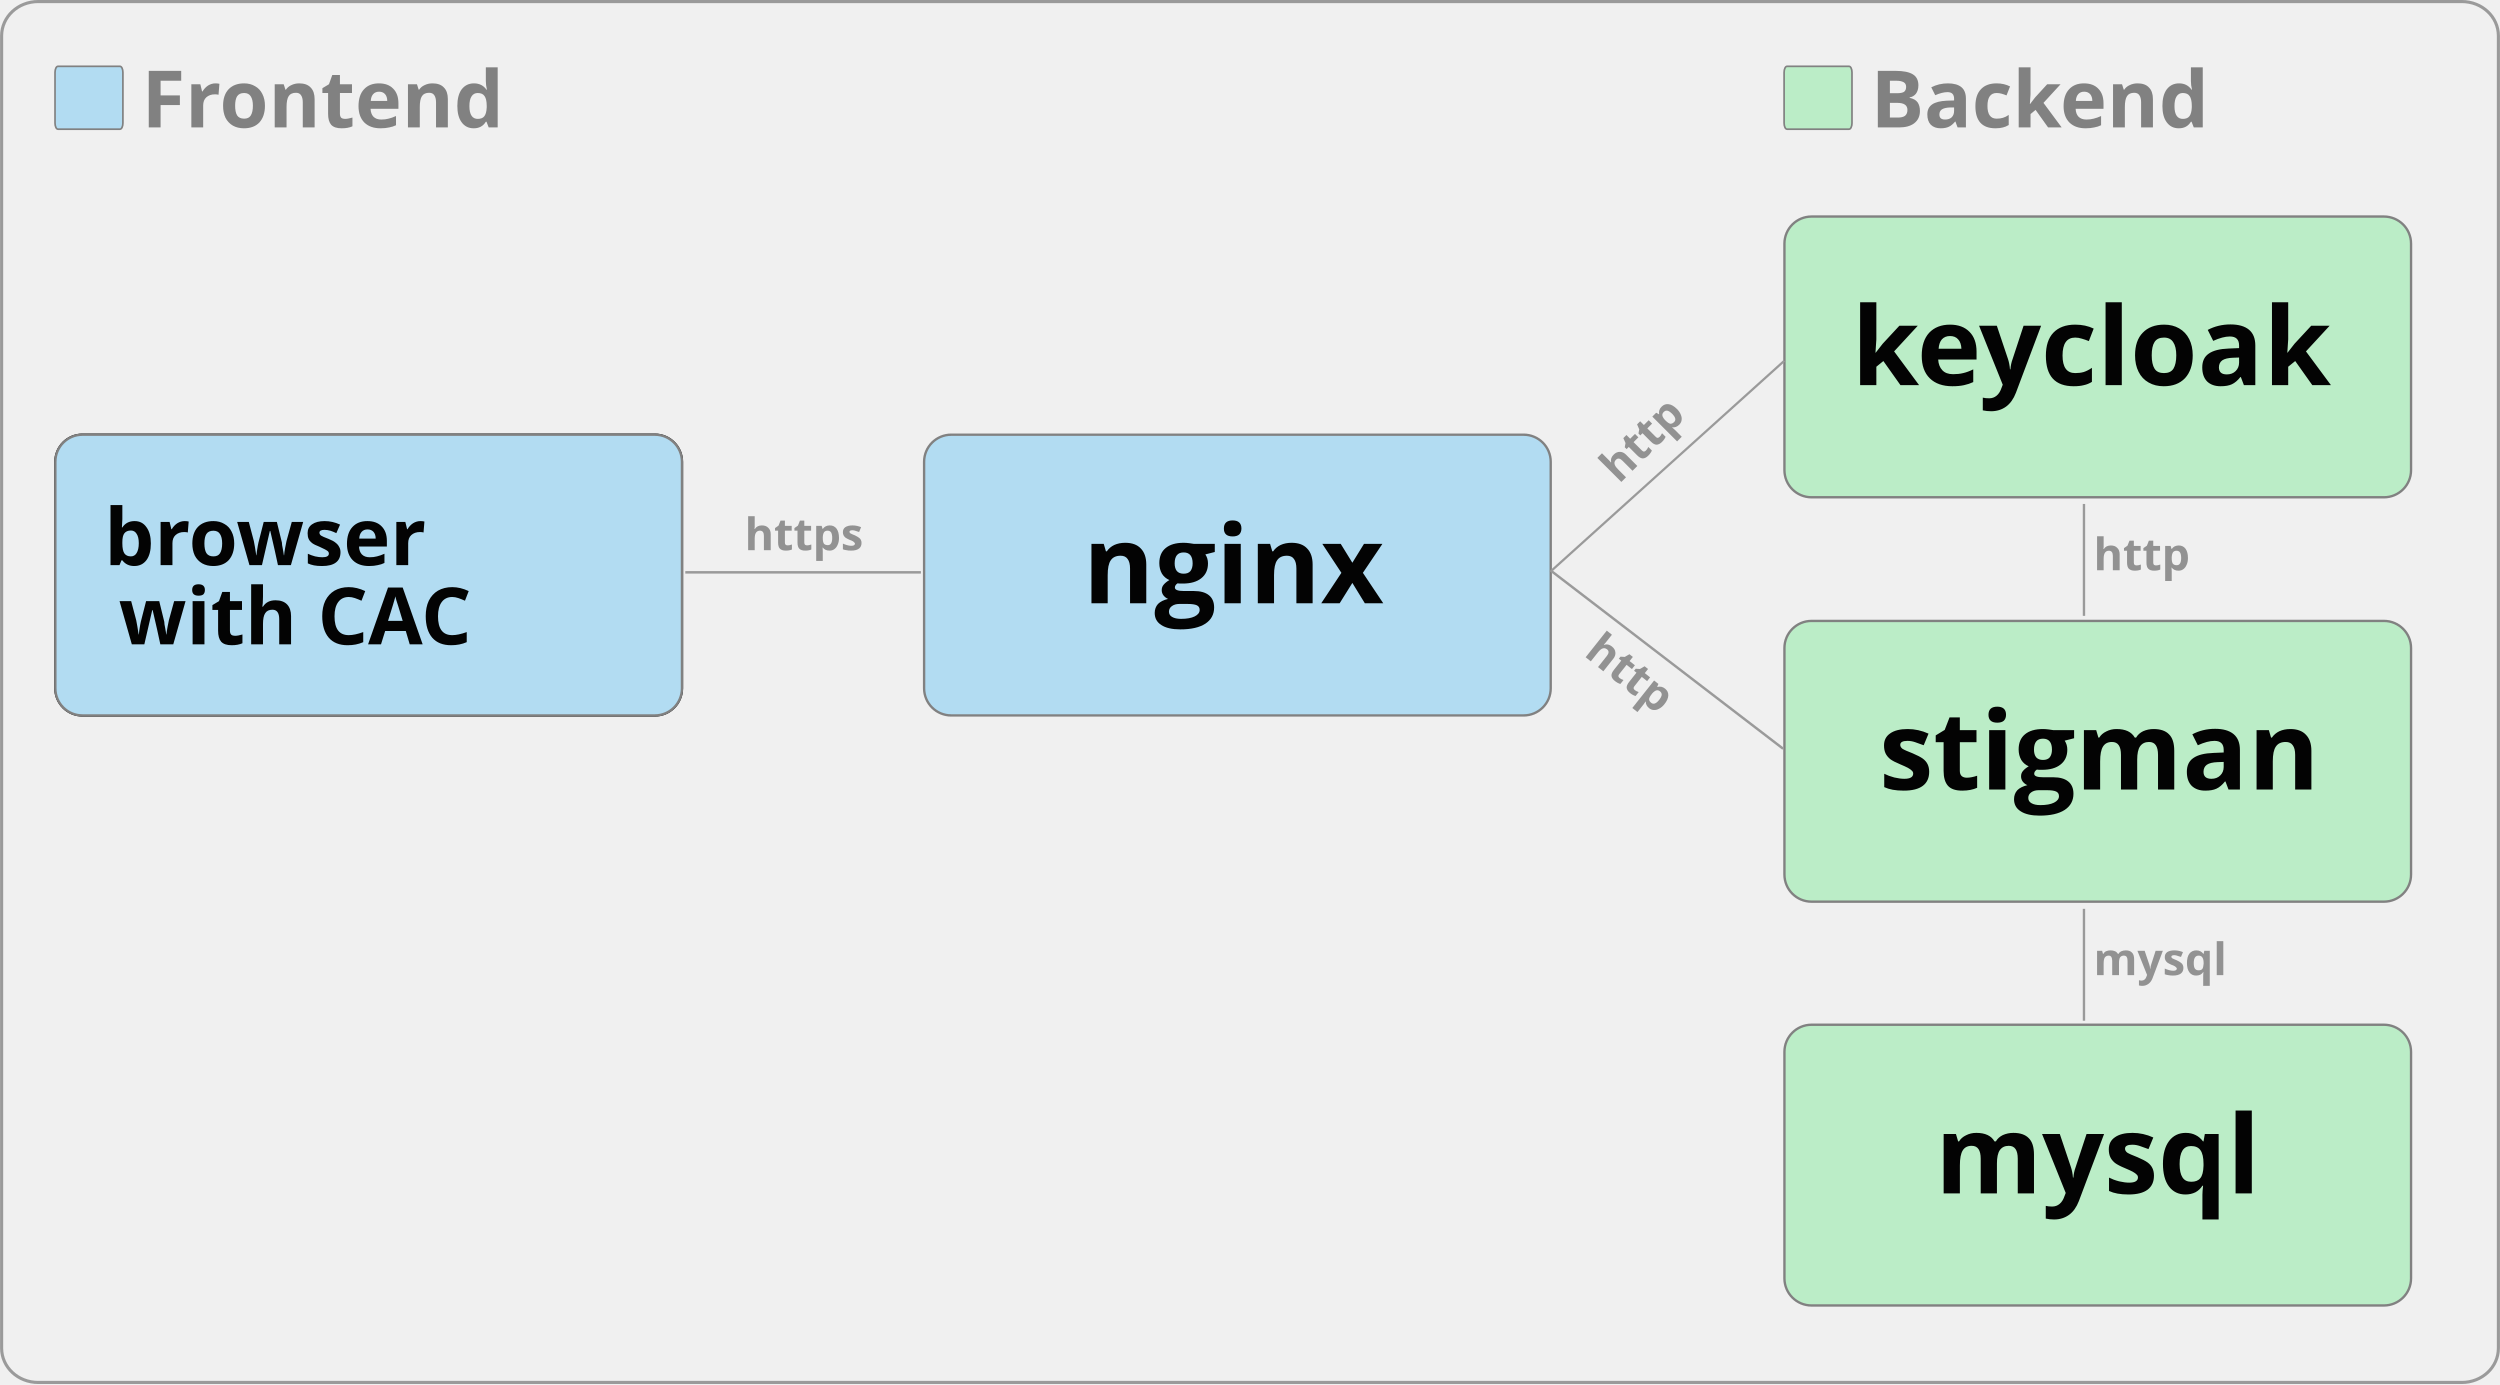
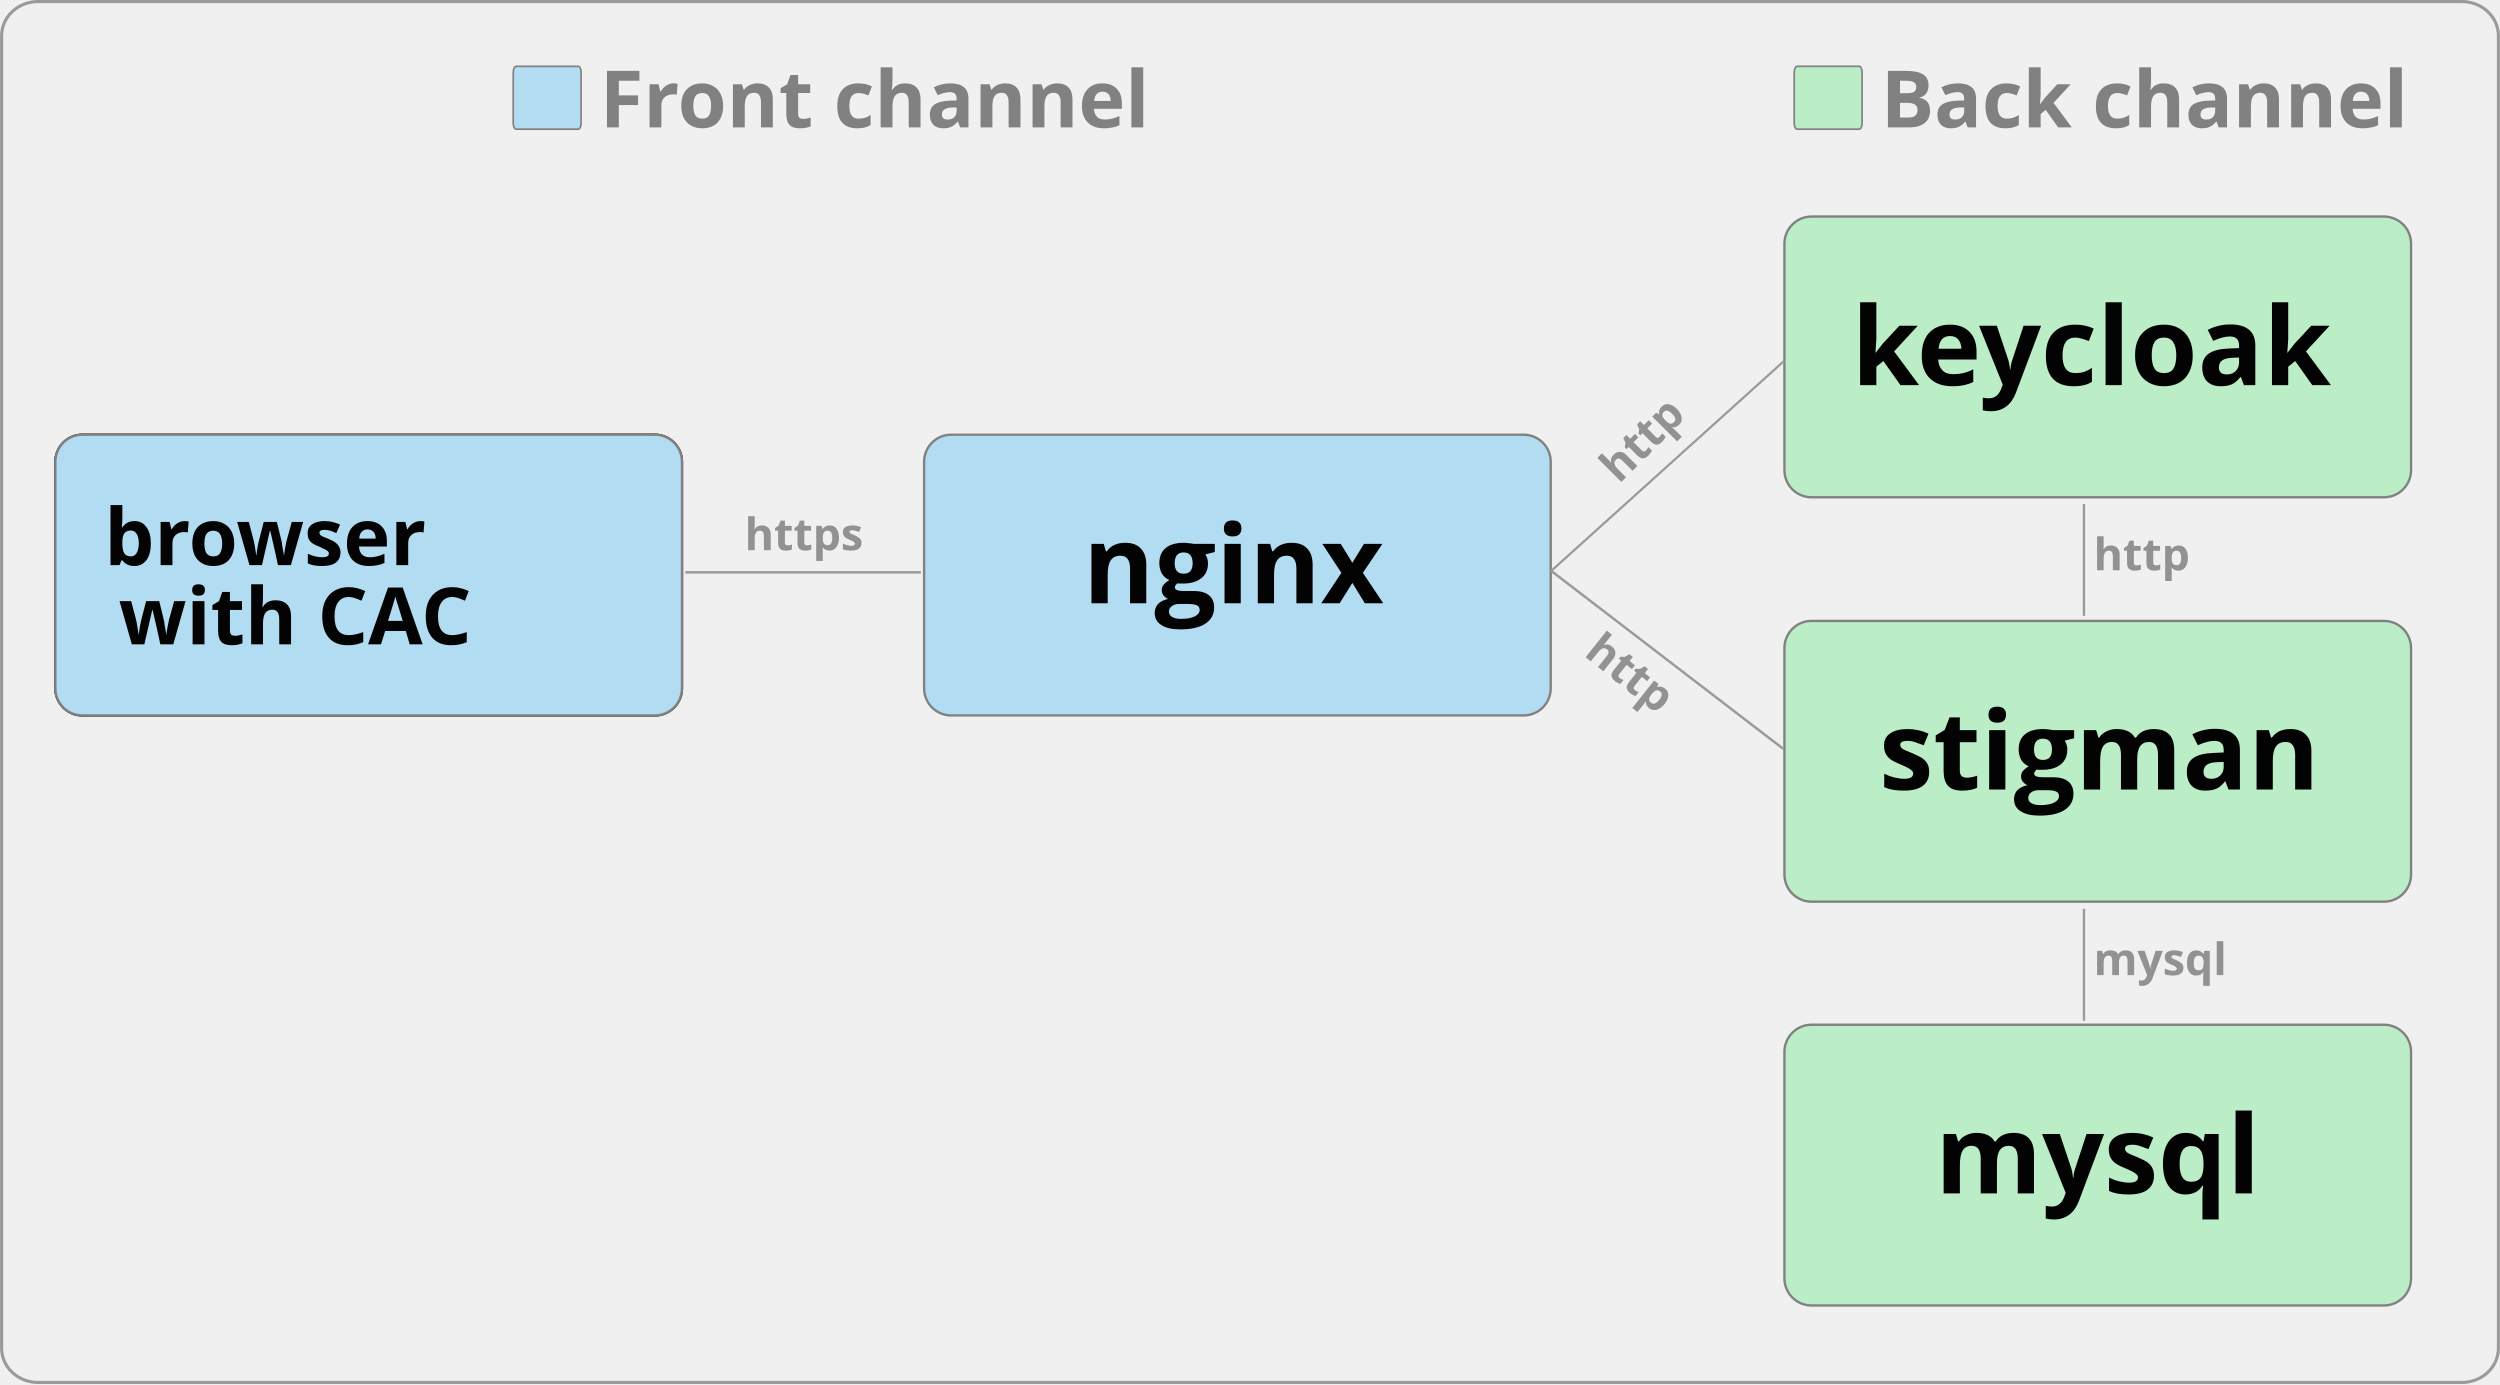
<svg xmlns="http://www.w3.org/2000/svg" width="7.014in" height="3.883in" viewBox="0 0 178.16 98.636" version="1.1" id="svg8">
  <defs id="defs2">
    <marker style="overflow:visible" id="marker5944" refX="0" refY="0" orient="auto">
      <path transform="matrix(0.8,0,0,0.8,-4.8,0)" style="fill:#919191;fill-opacity:1;fill-rule:evenodd;stroke:#999999;stroke-width:1pt;stroke-opacity:1" d="M 5.77,0 -2.88,5 V -5 Z" id="path5942" />
    </marker>
    <marker style="overflow:visible" id="marker5934" refX="0" refY="0" orient="auto">
      <path transform="matrix(0.8,0,0,0.8,-4.8,0)" style="fill:#919191;fill-opacity:1;fill-rule:evenodd;stroke:#999999;stroke-width:1pt;stroke-opacity:1" d="M 5.77,0 -2.88,5 V -5 Z" id="path5932" />
    </marker>
    <marker style="overflow:visible" id="marker5846" refX="0" refY="0" orient="auto">
      <path transform="matrix(0.8,0,0,0.8,-4.8,0)" style="fill:#919191;fill-opacity:1;fill-rule:evenodd;stroke:#999999;stroke-width:1pt;stroke-opacity:1" d="M 5.77,0 -2.88,5 V -5 Z" id="path5844" />
    </marker>
    <marker style="overflow:visible" id="marker5764" refX="0" refY="0" orient="auto">
      <path transform="matrix(0.8,0,0,0.8,-4.8,0)" style="fill:#919191;fill-opacity:1;fill-rule:evenodd;stroke:#999999;stroke-width:1pt;stroke-opacity:1" d="M 5.77,0 -2.88,5 V -5 Z" id="path5762" />
    </marker>
    <marker style="overflow:visible" id="marker5688" refX="0" refY="0" orient="auto">
      <path transform="matrix(0.8,0,0,0.8,-4.8,0)" style="fill:#919191;fill-opacity:1;fill-rule:evenodd;stroke:#999999;stroke-width:1pt;stroke-opacity:1" d="M 5.77,0 -2.88,5 V -5 Z" id="path5686" />
    </marker>
    <marker style="overflow:visible" id="marker4620" refX="0" refY="0" orient="auto">
      <path transform="matrix(-0.8,0,0,-0.8,4.8,0)" style="fill:#ffffff;fill-rule:evenodd;stroke:#000000;stroke-width:1pt;stroke-opacity:1" d="M 5.77,0 -2.88,5 V -5 Z" id="path4618" />
    </marker>
    <marker style="overflow:visible" id="marker4528" refX="0" refY="0" orient="auto">
      <path transform="matrix(0.8,0,0,0.8,-4.8,0)" style="fill:#ffffff;fill-rule:evenodd;stroke:#000000;stroke-width:1pt;stroke-opacity:1" d="M 5.77,0 -2.88,5 V -5 Z" id="path4526" />
    </marker>
    <marker style="overflow:visible" id="marker4518" refX="0" refY="0" orient="auto">
      <path transform="matrix(-0.8,0,0,-0.8,4.8,0)" style="fill:#ffffff;fill-rule:evenodd;stroke:#000000;stroke-width:1pt;stroke-opacity:1" d="M 5.77,0 -2.88,5 V -5 Z" id="path4516" />
    </marker>
    <marker style="overflow:visible" id="marker3282" refX="0" refY="0" orient="auto">
      <path transform="matrix(-1.1,0,0,-1.1,-1.1,0)" d="M 8.719,4.034 -2.207,0.016 8.719,-4.002 c -1.745,2.372 -1.735,5.617 -6e-7,8.035 z" style="fill:#000000;fill-opacity:1;fill-rule:evenodd;stroke:#000000;stroke-width:0.625;stroke-linejoin:round;stroke-opacity:1" id="path3280" />
    </marker>
    <marker style="overflow:visible" id="TriangleOutL" refX="0" refY="0" orient="auto">
      <path transform="scale(0.8)" style="fill:#000000;fill-opacity:1;fill-rule:evenodd;stroke:#000000;stroke-width:1pt;stroke-opacity:1" d="M 5.77,0 -2.88,5 V -5 Z" id="path1034" />
    </marker>
    <marker style="overflow:visible" id="Arrow1Mend" refX="0" refY="0" orient="auto">
      <path transform="matrix(-0.4,0,0,-0.4,-4,0)" style="fill:#000000;fill-opacity:1;fill-rule:evenodd;stroke:#000000;stroke-width:1pt;stroke-opacity:1" d="M 0,0 5,-5 -12.5,0 5,5 Z" id="path901" />
    </marker>
    <marker style="overflow:visible" id="Arrow1Lstart" refX="0" refY="0" orient="auto">
      <path transform="matrix(0.8,0,0,0.8,10,0)" style="fill-rule:evenodd;stroke:#000000;stroke-width:1pt" d="M 0,0 5,-5 -12.5,0 5,5 Z" id="path892" />
    </marker>
    <marker style="overflow:visible" id="marker1318" refX="0" refY="0" orient="auto">
      <path transform="matrix(-1.1,0,0,-1.1,-1.1,0)" d="M 8.719,4.034 -2.207,0.016 8.719,-4.002 c -1.745,2.372 -1.735,5.617 -6e-7,8.035 z" style="fill:#000000;fill-opacity:1;fill-rule:evenodd;stroke:#000000;stroke-width:0.625;stroke-linejoin:round;stroke-opacity:1" id="path1316" />
    </marker>
    <marker style="overflow:visible" id="TriangleInL" refX="0" refY="0" orient="auto">
      <path transform="scale(-0.8)" style="fill:#000000;fill-opacity:1;fill-rule:evenodd;stroke:#000000;stroke-width:1pt;stroke-opacity:1" d="M 5.77,0 -2.88,5 V -5 Z" id="path1059" />
    </marker>
  </defs>
  <g id="layer1" style="opacity:0.986" transform="translate(-43.3478,-38.45738)">
    <rect style="fill:#b1dcf2;fill-opacity:1;stroke:#000000;stroke-width:0.17;stroke-miterlimit:4;stroke-dasharray:none;stroke-opacity:1" id="rect861" width="44.657" height="20.008" x="47.288" y="69.437" rx="1.932" ry="1.932" />
    <text xml:space="preserve" style="font-weight:bold;font-size:8.18px;line-height:1.25;font-family:'Open Sans';-inkscape-font-specification:'Open Sans, Bold';stroke-width:0.17" x="52.379" y="82.321" id="text835">
      <tspan id="tspan833" x="52.379" y="82.321" style="stroke-width:0.17">Browser</tspan>
    </text>
    <rect style="fill:#b1dcf2;fill-opacity:1;stroke:#808080;stroke-width:0.17;stroke-miterlimit:4;stroke-dasharray:none;stroke-opacity:1" id="rect872" width="44.657" height="20.008" x="109.202" y="69.437" rx="1.932" ry="1.932" />
    <text xml:space="preserve" style="font-weight:bold;font-size:8.18px;line-height:1.25;font-family:'Open Sans';-inkscape-font-specification:'Open Sans, Bold';stroke-width:0.17" x="120.521" y="81.457" id="text870">
      <tspan id="tspan868" x="120.521" y="81.457" style="font-style:normal;font-variant:normal;font-weight:bold;font-stretch:normal;font-size:7.761px;font-family:'Open Sans';-inkscape-font-specification:'Open Sans, Bold';font-variant-ligatures:normal;font-variant-caps:normal;font-variant-numeric:normal;font-variant-east-asian:normal;stroke-width:0.17">nginx</tspan>
    </text>
    <rect style="fill:#baedc6;fill-opacity:1;stroke:#808080;stroke-width:0.17;stroke-miterlimit:4;stroke-dasharray:none;stroke-opacity:1" id="rect889" width="44.657" height="20.008" x="170.516" y="82.709" rx="1.932" ry="1.932" />
    <text xml:space="preserve" style="font-weight:bold;font-size:8.18px;line-height:1.25;font-family:'Open Sans';-inkscape-font-specification:'Open Sans, Bold';stroke-width:0.17" x="177.269" y="94.729" id="text887">
      <tspan id="tspan885" x="177.269" y="94.729" style="font-style:normal;font-variant:normal;font-weight:bold;font-stretch:normal;font-size:7.761px;font-family:'Open Sans';-inkscape-font-specification:'Open Sans, Bold';font-variant-ligatures:normal;font-variant-caps:normal;font-variant-numeric:normal;font-variant-east-asian:normal;stroke-width:0.17">stigman</tspan>
    </text>
    <rect style="fill:#baedc6;fill-opacity:1;stroke:#808080;stroke-width:0.17;stroke-miterlimit:4;stroke-dasharray:none;stroke-opacity:1" id="rect916" width="44.657" height="20.008" x="170.516" y="53.89" rx="1.932" ry="1.932" />
    <text xml:space="preserve" style="font-weight:bold;font-size:8.18px;line-height:1.25;font-family:'Open Sans';-inkscape-font-specification:'Open Sans, Bold';stroke-width:0.17" x="175.302" y="65.91" id="text914">
      <tspan id="tspan912" x="175.302" y="65.91" style="font-style:normal;font-variant:normal;font-weight:bold;font-stretch:normal;font-size:7.761px;font-family:'Open Sans';-inkscape-font-specification:'Open Sans, Bold';font-variant-ligatures:normal;font-variant-caps:normal;font-variant-numeric:normal;font-variant-east-asian:normal;stroke-width:0.17">keycloak</tspan>
    </text>
    <path style="fill:#919191;fill-opacity:1;stroke:#999999;stroke-width:0.161;stroke-linecap:butt;stroke-linejoin:miter;stroke-miterlimit:4;stroke-dasharray:none;stroke-opacity:1;marker-mid:url(#marker5944)" d="m 153.949,79.096 16.557,-14.927" id="path924" />
    <path style="fill:#919191;fill-opacity:1;stroke:#999999;stroke-width:0.177;stroke-linecap:butt;stroke-linejoin:miter;stroke-miterlimit:4;stroke-dasharray:none;stroke-opacity:1;marker-mid:url(#marker5688)" d="m 153.832,79.097 16.589,12.721" id="path1260" />
    <rect style="fill:#baedc6;fill-opacity:1;stroke:#808080;stroke-width:0.17;stroke-miterlimit:4;stroke-dasharray:none;stroke-opacity:1" id="rect3682" width="44.657" height="20.008" x="170.516" y="111.488" rx="1.932" ry="1.932" />
    <text xml:space="preserve" style="font-weight:bold;font-size:8.18px;line-height:1.25;font-family:'Open Sans';-inkscape-font-specification:'Open Sans, Bold';stroke-width:0.17" x="181.254" y="123.508" id="text3680">
      <tspan id="tspan3678" x="181.254" y="123.508" style="font-style:normal;font-variant:normal;font-weight:bold;font-stretch:normal;font-size:7.761px;font-family:'Open Sans';-inkscape-font-specification:'Open Sans, Bold';font-variant-ligatures:normal;font-variant-caps:normal;font-variant-numeric:normal;font-variant-east-asian:normal;stroke-width:0.17">mysql</tspan>
    </text>
    <path style="fill:#919191;fill-opacity:1;stroke:#999999;stroke-width:0.17px;stroke-linecap:butt;stroke-linejoin:miter;stroke-opacity:1;marker-mid:url(#marker5846)" d="m 191.863,103.227 v 7.975" id="path4846" />
    <path style="fill:#919191;fill-opacity:1;stroke:#999999;stroke-width:0.178px;stroke-linecap:butt;stroke-linejoin:miter;stroke-opacity:1;marker-mid:url(#marker5934)" d="M 92.182,79.247 H 108.974" id="path5280" />
    <text xml:space="preserve" style="font-weight:bold;font-size:8.18px;line-height:1.25;font-family:'Open Sans';-inkscape-font-specification:'Open Sans, Bold';fill:#919191;fill-opacity:1;stroke-width:0.17" x="96.41" y="77.668" id="text5284">
      <tspan id="tspan5282" x="96.41" y="77.668" style="font-style:normal;font-variant:normal;font-weight:bold;font-stretch:normal;font-size:3.181px;font-family:'Open Sans';-inkscape-font-specification:'Open Sans, Bold';font-variant-ligatures:normal;font-variant-caps:normal;font-variant-numeric:normal;font-variant-east-asian:normal;fill:#919191;fill-opacity:1;stroke-width:0.17">https</tspan>
    </text>
    <text xml:space="preserve" style="font-weight:bold;font-size:8.18px;line-height:1.25;font-family:'Open Sans';-inkscape-font-specification:'Open Sans, Bold';fill:#919191;fill-opacity:1;stroke-width:0.17" x="60.624" y="163.835" id="text5636" transform="rotate(-45)">
      <tspan id="tspan5634" x="60.624" y="163.835" style="font-style:normal;font-variant:normal;font-weight:bold;font-stretch:normal;font-size:3.181px;font-family:'Open Sans';-inkscape-font-specification:'Open Sans, Bold';font-variant-ligatures:normal;font-variant-caps:normal;font-variant-numeric:normal;font-variant-east-asian:normal;fill:#919191;fill-opacity:1;stroke-width:0.17">http</tspan>
    </text>
    <text xml:space="preserve" style="font-weight:bold;font-size:8.18px;line-height:1.25;font-family:'Open Sans';-inkscape-font-specification:'Open Sans, Bold';fill:#919191;fill-opacity:1;stroke:none;stroke-width:0.17;stroke-opacity:1;" x="175.251" y="-30.344" id="text5640" transform="rotate(38.42486)">
      <tspan id="tspan5638" x="175.251" y="-30.344" style="font-style:normal;font-variant:normal;font-weight:bold;font-stretch:normal;font-size:3.181px;font-family:'Open Sans';-inkscape-font-specification:'Open Sans, Bold';font-variant-ligatures:normal;font-variant-caps:normal;font-variant-numeric:normal;font-variant-east-asian:normal;fill:#919191;fill-opacity:1;stroke:none;stroke-width:0.17;stroke-opacity:1;">http</tspan>
    </text>
    <text xml:space="preserve" style="font-weight:bold;font-size:8.18px;line-height:1.25;font-family:'Open Sans';-inkscape-font-specification:'Open Sans, Bold';fill:#919191;fill-opacity:1;stroke-width:0.17" x="192.547" y="107.953" id="text5666">
      <tspan id="tspan5664" x="192.547" y="107.953" style="font-style:normal;font-variant:normal;font-weight:bold;font-stretch:normal;font-size:3.181px;font-family:'Open Sans';-inkscape-font-specification:'Open Sans, Bold';font-variant-ligatures:normal;font-variant-caps:normal;font-variant-numeric:normal;font-variant-east-asian:normal;fill:#919191;fill-opacity:1;stroke-width:0.17">mysql</tspan>
    </text>
    <path style="fill:#919191;fill-opacity:1;stroke:#999999;stroke-width:0.17px;stroke-linecap:butt;stroke-linejoin:miter;stroke-opacity:1;marker-mid:url(#marker5764)" d="m 191.863,74.373 v 7.975" id="path5668" />
    <text xml:space="preserve" style="font-weight:bold;font-size:8.18px;line-height:1.25;font-family:'Open Sans';-inkscape-font-specification:'Open Sans, Bold';fill:#919191;fill-opacity:1;stroke-width:0.17" x="192.547" y="79.099" id="text5672">
      <tspan id="tspan5670" x="192.547" y="79.099" style="font-style:normal;font-variant:normal;font-weight:bold;font-stretch:normal;font-size:3.181px;font-family:'Open Sans';-inkscape-font-specification:'Open Sans, Bold';font-variant-ligatures:normal;font-variant-caps:normal;font-variant-numeric:normal;font-variant-east-asian:normal;fill:#919191;fill-opacity:1;stroke-width:0.17">http</tspan>
    </text>
    <rect style="fill:none;fill-opacity:1;stroke:#999999;stroke-width:0.222;stroke-linejoin:round;stroke-miterlimit:4;stroke-dasharray:none;stroke-dashoffset:10;stroke-opacity:1" id="rect9534" width="177.938" height="98.414" x="43.459" y="38.568" rx="2.602" ry="2.435" />
    <rect style="fill:#b1dcf2;fill-opacity:1;stroke:#808080;stroke-width:0.17;stroke-miterlimit:4;stroke-dasharray:none;stroke-opacity:1" id="rect9536" width="44.657" height="20.008" x="47.288" y="69.437" rx="1.932" ry="1.932" />
    <text xml:space="preserve" style="font-weight:bold;font-size:8.18px;line-height:0;font-family:'Open Sans';-inkscape-font-specification:'Open Sans, Bold';stroke-width:0.17" x="69.687" y="78.735" id="text9540">
      <tspan id="tspan9538" x="69.687" y="78.735" style="font-style:normal;font-variant:normal;font-weight:bold;font-stretch:normal;font-size:5.644px;line-height:0.95;font-family:'Open Sans';-inkscape-font-specification:'Open Sans, Bold';font-variant-ligatures:normal;font-variant-caps:normal;font-variant-numeric:normal;font-variant-east-asian:normal;text-align:center;text-anchor:middle;stroke-width:0.17">browser</tspan>
      <tspan x="69.687" y="84.379" style="font-style:normal;font-variant:normal;font-weight:bold;font-stretch:normal;font-size:5.644px;line-height:1.05;font-family:'Open Sans';-inkscape-font-specification:'Open Sans, Bold';font-variant-ligatures:normal;font-variant-caps:normal;font-variant-numeric:normal;font-variant-east-asian:normal;text-align:center;text-anchor:middle;stroke-width:0.17" id="tspan9542">with CAC</tspan>
    </text>
-     <g id="g988" transform="translate(2.305189)">
+     <g id="g988" transform="translate(3.026006)">
      <text xml:space="preserve" style="font-style:normal;font-variant:normal;font-weight:bold;font-stretch:normal;font-size:5.644px;line-height:1.25;font-family:'Open Sans';-inkscape-font-specification:'Open Sans, Bold';font-variant-ligatures:normal;font-variant-caps:normal;font-variant-numeric:normal;font-variant-east-asian:normal;fill:#808080;fill-opacity:1;stroke:none;stroke-width:0.17;stroke-opacity:1" x="174.368" y="47.541" id="text4902">
-         <tspan id="tspan4900" x="174.368" y="47.541" style="font-style:normal;font-variant:normal;font-weight:bold;font-stretch:normal;font-size:5.644px;font-family:'Open Sans';-inkscape-font-specification:'Open Sans, Bold';font-variant-ligatures:normal;font-variant-caps:normal;font-variant-numeric:normal;font-variant-east-asian:normal;fill:#808080;fill-opacity:1;stroke:none;stroke-width:0.17;stroke-opacity:1">Backend</tspan>
+         <tspan id="tspan4900" x="174.368" y="47.541" style="font-style:normal;font-variant:normal;font-weight:bold;font-stretch:normal;font-size:5.644px;font-family:'Open Sans';-inkscape-font-specification:'Open Sans, Bold';font-variant-ligatures:normal;font-variant-caps:normal;font-variant-numeric:normal;font-variant-east-asian:normal;fill:#808080;fill-opacity:1;stroke:none;stroke-width:0.17;stroke-opacity:1">Back channel</tspan>
      </text>
      <rect style="fill:#baedc6;fill-opacity:1;stroke:#808080;stroke-width:0.122;stroke-miterlimit:4;stroke-dasharray:none;stroke-opacity:1" id="rect983" width="4.838" height="4.48" x="168.187" y="43.184" rx="0.209" ry="0.433" />
    </g>
-     <g id="g996" transform="translate(-120.9228)">
+     <g id="g996" transform="translate(-88.26741)">
      <text xml:space="preserve" style="font-style:normal;font-variant:normal;font-weight:bold;font-stretch:normal;font-size:5.644px;line-height:1.25;font-family:'Open Sans';-inkscape-font-specification:'Open Sans, Bold';font-variant-ligatures:normal;font-variant-caps:normal;font-variant-numeric:normal;font-variant-east-asian:normal;fill:#808080;fill-opacity:1;stroke:none;stroke-width:0.17;stroke-opacity:1" x="174.368" y="47.541" id="text992">
-         <tspan id="tspan990" x="174.368" y="47.541" style="font-style:normal;font-variant:normal;font-weight:bold;font-stretch:normal;font-size:5.644px;font-family:'Open Sans';-inkscape-font-specification:'Open Sans, Bold';font-variant-ligatures:normal;font-variant-caps:normal;font-variant-numeric:normal;font-variant-east-asian:normal;fill:#808080;fill-opacity:1;stroke:none;stroke-width:0.17;stroke-opacity:1">Frontend</tspan>
+         <tspan id="tspan990" x="174.368" y="47.541" style="font-style:normal;font-variant:normal;font-weight:bold;font-stretch:normal;font-size:5.644px;font-family:'Open Sans';-inkscape-font-specification:'Open Sans, Bold';font-variant-ligatures:normal;font-variant-caps:normal;font-variant-numeric:normal;font-variant-east-asian:normal;fill:#808080;fill-opacity:1;stroke:none;stroke-width:0.17;stroke-opacity:1">Front channel</tspan>
      </text>
      <rect style="fill:#b1dcf2;fill-opacity:1;stroke:#808080;stroke-width:0.122;stroke-miterlimit:4;stroke-dasharray:none;stroke-opacity:1" id="rect994" width="4.838" height="4.48" x="168.187" y="43.184" rx="0.209" ry="0.433" />
    </g>
  </g>
</svg>
